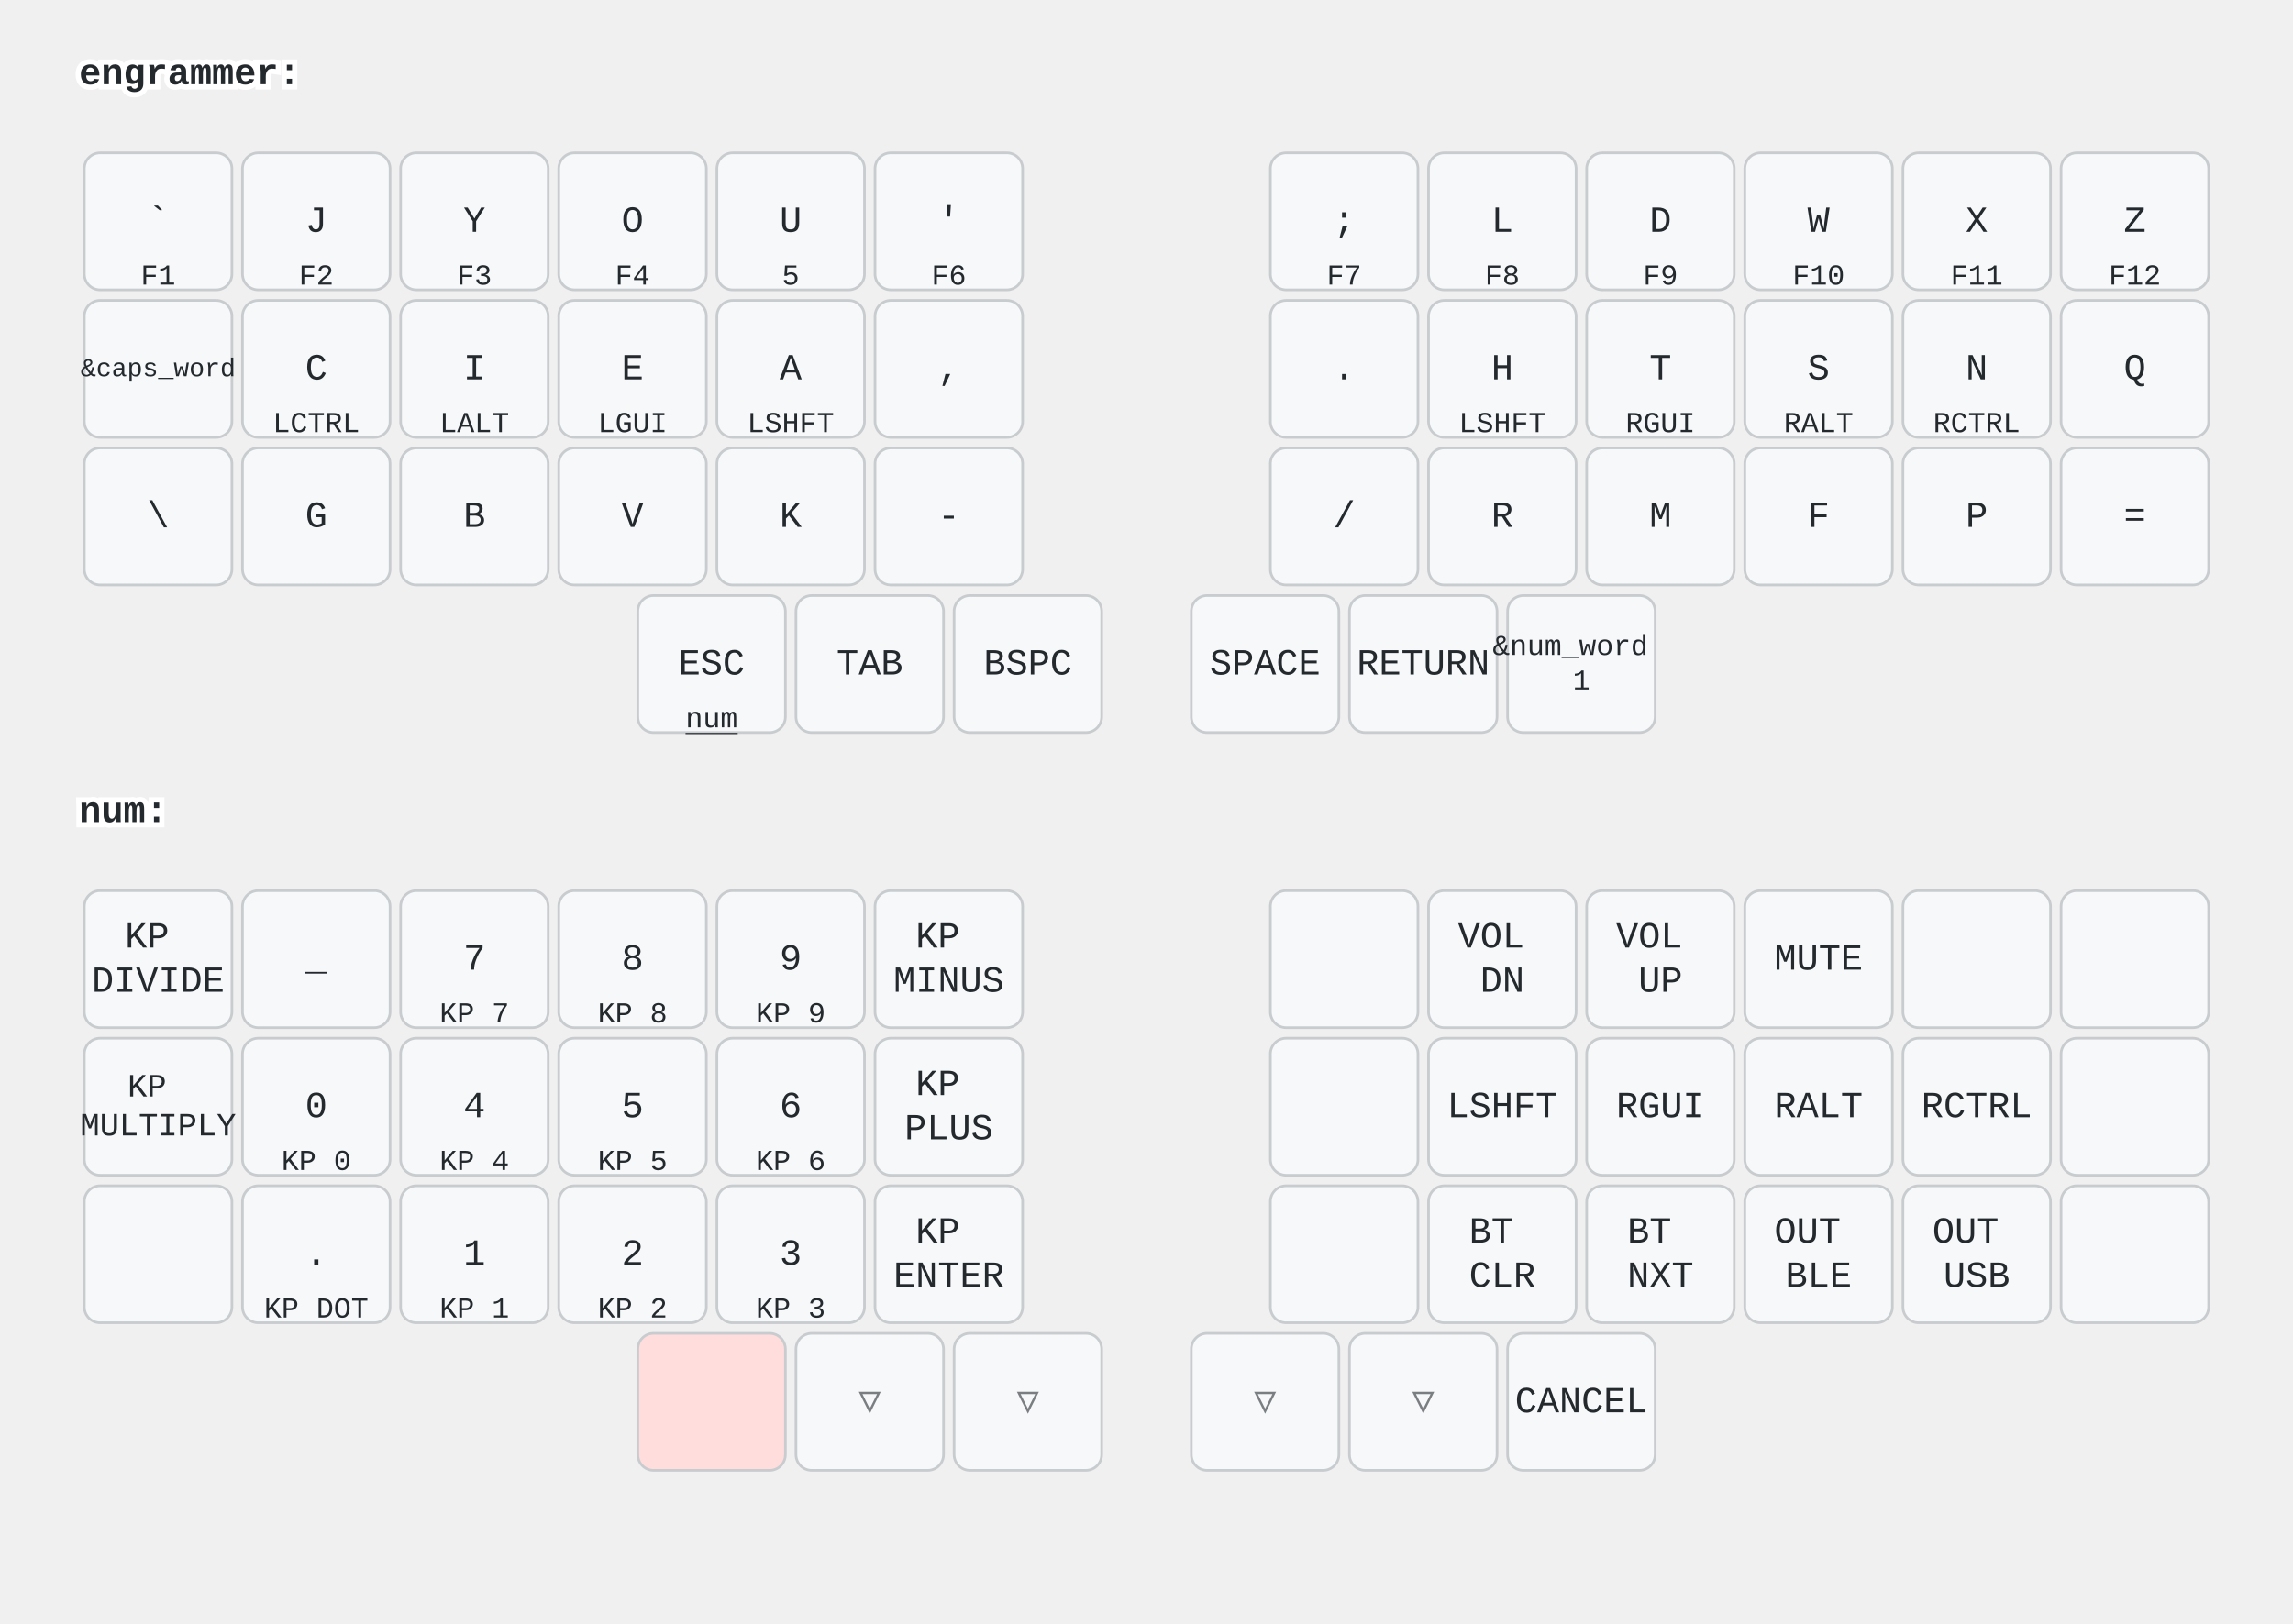
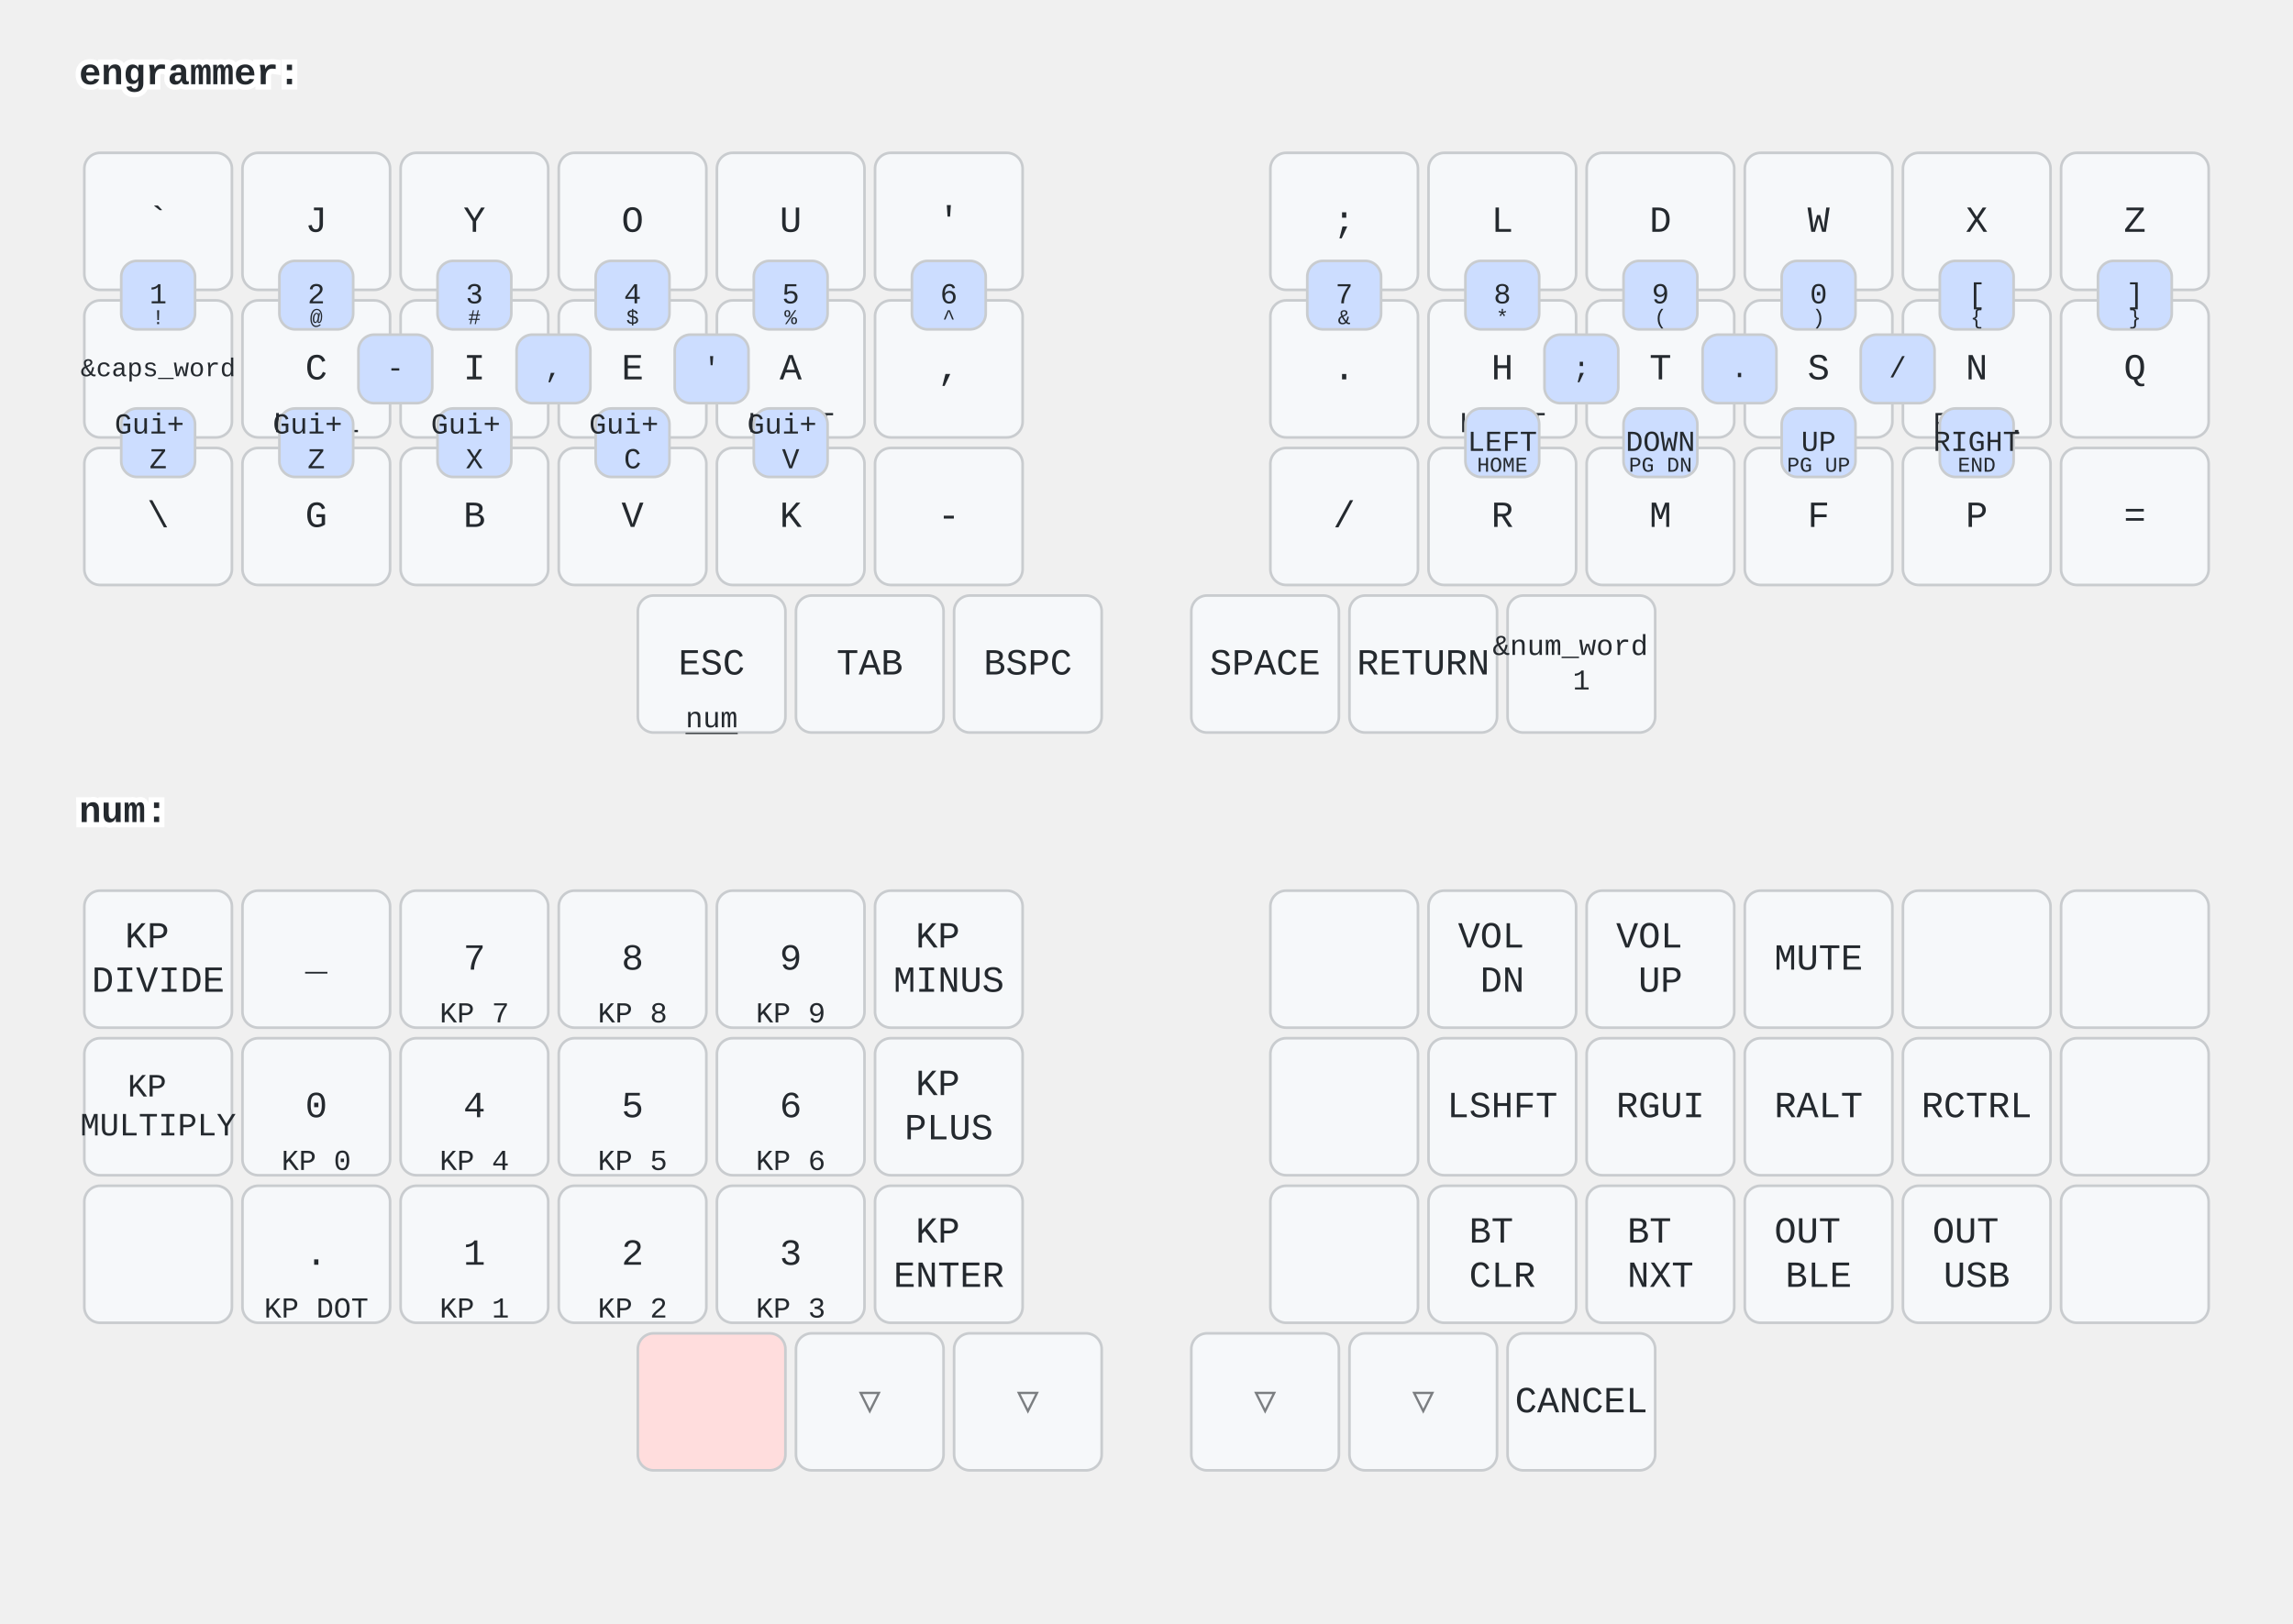
<svg xmlns="http://www.w3.org/2000/svg" width="870" height="616" viewBox="0 0 870 616" class="keymap">
  <style>/* inherit to force styles through use tags */
svg path {
    fill: inherit;
}

/* font and background color specifications */
svg.keymap {
    font-family: SFMono-Regular,Consolas,Liberation Mono,Menlo,monospace;
    font-size: 14px;
    font-kerning: normal;
    text-rendering: optimizeLegibility;
    fill: #24292e;
}

/* default key styling */
rect.key {
    fill: #f6f8fa;
}

rect.key, rect.combo {
    stroke: #c9cccf;
    stroke-width: 1;
}

/* default key side styling, only used is draw_key_sides is set */
rect.side {
    filter: brightness(90%);
}

/* color accent for combo boxes */
rect.combo, rect.combo-separate {
    fill: #cdf;
}

/* color accent for held keys */
rect.held, rect.combo.held {
    fill: #fdd;
}

/* color accent for ghost (optional) keys */
rect.ghost, rect.combo.ghost {
    stroke-dasharray: 4, 4;
    stroke-width: 2;
}

text {
    text-anchor: middle;
    dominant-baseline: middle;
}

/* styling for layer labels */
text.label {
    font-weight: bold;
    text-anchor: start;
    stroke: white;
    stroke-width: 4;
    paint-order: stroke;
}

/* styling for optional footer */
text.footer {
    text-anchor: end;
    dominant-baseline: auto;
    stroke: white;
    stroke-width: 4;
    paint-order: stroke;
}

/* styling for combo tap, and key hold/shifted label text */
text.combo, text.hold, text.shifted {
    font-size: 11px;
}

text.hold {
    text-anchor: middle;
    dominant-baseline: auto;
}

text.shifted {
    text-anchor: middle;
    dominant-baseline: hanging;
}

text.layer-activator {
    text-decoration: underline;
}

/* styling for hold/shifted label text in combo box */
text.combo.hold, text.combo.shifted {
    font-size: 8px;
}

/* lighter symbol for transparent keys */
text.trans {
    fill: #7b7e81;
}

/* styling for combo dendrons */
path.combo {
    stroke-width: 1;
    stroke: gray;
    fill: none;
}

/* Start Tabler Icons Cleanup */
/* cannot use height/width with glyphs */
.icon-tabler &gt; path {
    fill: inherit;
    stroke: inherit;
    stroke-width: 2;
}
/* hide tabler's default box */
.icon-tabler &gt; path[stroke="none"][fill="none"] {
    visibility: hidden;
}
/* End Tabler Icons Cleanup */
</style>
  <g transform="translate(30, 0)" class="layer-engrammer">
    <text x="0" y="28" class="label" id="engrammer">engrammer:</text>
    <g transform="translate(0, 56)">
      <g transform="translate(30, 28)" class="key keypos-0">
        <rect rx="6" ry="6" x="-28" y="-26" width="56" height="52" class="key" />
        <text x="0" y="0" class="key tap">`</text>
        <text x="0" y="24" class="key hold">F1</text>
      </g>
      <g transform="translate(90, 28)" class="key keypos-1">
        <rect rx="6" ry="6" x="-28" y="-26" width="56" height="52" class="key" />
        <text x="0" y="0" class="key tap">J</text>
        <text x="0" y="24" class="key hold">F2</text>
      </g>
      <g transform="translate(150, 28)" class="key keypos-2">
        <rect rx="6" ry="6" x="-28" y="-26" width="56" height="52" class="key" />
        <text x="0" y="0" class="key tap">Y</text>
        <text x="0" y="24" class="key hold">F3</text>
      </g>
      <g transform="translate(210, 28)" class="key keypos-3">
        <rect rx="6" ry="6" x="-28" y="-26" width="56" height="52" class="key" />
        <text x="0" y="0" class="key tap">O</text>
        <text x="0" y="24" class="key hold">F4</text>
      </g>
      <g transform="translate(270, 28)" class="key keypos-4">
        <rect rx="6" ry="6" x="-28" y="-26" width="56" height="52" class="key" />
        <text x="0" y="0" class="key tap">U</text>
        <text x="0" y="24" class="key hold">5</text>
      </g>
      <g transform="translate(330, 28)" class="key keypos-5">
        <rect rx="6" ry="6" x="-28" y="-26" width="56" height="52" class="key" />
        <text x="0" y="0" class="key tap">'</text>
        <text x="0" y="24" class="key hold">F6</text>
      </g>
      <g transform="translate(480, 28)" class="key keypos-6">
        <rect rx="6" ry="6" x="-28" y="-26" width="56" height="52" class="key" />
        <text x="0" y="0" class="key tap">;</text>
        <text x="0" y="24" class="key hold">F7</text>
      </g>
      <g transform="translate(540, 28)" class="key keypos-7">
        <rect rx="6" ry="6" x="-28" y="-26" width="56" height="52" class="key" />
        <text x="0" y="0" class="key tap">L</text>
        <text x="0" y="24" class="key hold">F8</text>
      </g>
      <g transform="translate(600, 28)" class="key keypos-8">
        <rect rx="6" ry="6" x="-28" y="-26" width="56" height="52" class="key" />
        <text x="0" y="0" class="key tap">D</text>
        <text x="0" y="24" class="key hold">F9</text>
      </g>
      <g transform="translate(660, 28)" class="key keypos-9">
        <rect rx="6" ry="6" x="-28" y="-26" width="56" height="52" class="key" />
        <text x="0" y="0" class="key tap">W</text>
        <text x="0" y="24" class="key hold">F10</text>
      </g>
      <g transform="translate(720, 28)" class="key keypos-10">
        <rect rx="6" ry="6" x="-28" y="-26" width="56" height="52" class="key" />
        <text x="0" y="0" class="key tap">X</text>
        <text x="0" y="24" class="key hold">F11</text>
      </g>
      <g transform="translate(780, 28)" class="key keypos-11">
        <rect rx="6" ry="6" x="-28" y="-26" width="56" height="52" class="key" />
        <text x="0" y="0" class="key tap">Z</text>
        <text x="0" y="24" class="key hold">F12</text>
      </g>
      <g transform="translate(30, 84)" class="key keypos-12">
        <rect rx="6" ry="6" x="-28" y="-26" width="56" height="52" class="key" />
        <text x="0" y="0" class="key tap">
          <tspan style="font-size: 70%">&amp;caps_word</tspan>
        </text>
      </g>
      <g transform="translate(90, 84)" class="key keypos-13">
        <rect rx="6" ry="6" x="-28" y="-26" width="56" height="52" class="key" />
        <text x="0" y="0" class="key tap">C</text>
        <text x="0" y="24" class="key hold">LCTRL</text>
      </g>
      <g transform="translate(150, 84)" class="key keypos-14">
        <rect rx="6" ry="6" x="-28" y="-26" width="56" height="52" class="key" />
        <text x="0" y="0" class="key tap">I</text>
        <text x="0" y="24" class="key hold">LALT</text>
      </g>
      <g transform="translate(210, 84)" class="key keypos-15">
        <rect rx="6" ry="6" x="-28" y="-26" width="56" height="52" class="key" />
        <text x="0" y="0" class="key tap">E</text>
        <text x="0" y="24" class="key hold">LGUI</text>
      </g>
      <g transform="translate(270, 84)" class="key keypos-16">
        <rect rx="6" ry="6" x="-28" y="-26" width="56" height="52" class="key" />
        <text x="0" y="0" class="key tap">A</text>
        <text x="0" y="24" class="key hold">LSHFT</text>
      </g>
      <g transform="translate(330, 84)" class="key keypos-17">
        <rect rx="6" ry="6" x="-28" y="-26" width="56" height="52" class="key" />
        <text x="0" y="0" class="key tap">,</text>
      </g>
      <g transform="translate(480, 84)" class="key keypos-18">
        <rect rx="6" ry="6" x="-28" y="-26" width="56" height="52" class="key" />
        <text x="0" y="0" class="key tap">.</text>
      </g>
      <g transform="translate(540, 84)" class="key keypos-19">
        <rect rx="6" ry="6" x="-28" y="-26" width="56" height="52" class="key" />
        <text x="0" y="0" class="key tap">H</text>
        <text x="0" y="24" class="key hold">LSHFT</text>
      </g>
      <g transform="translate(600, 84)" class="key keypos-20">
        <rect rx="6" ry="6" x="-28" y="-26" width="56" height="52" class="key" />
        <text x="0" y="0" class="key tap">T</text>
        <text x="0" y="24" class="key hold">RGUI</text>
      </g>
      <g transform="translate(660, 84)" class="key keypos-21">
        <rect rx="6" ry="6" x="-28" y="-26" width="56" height="52" class="key" />
        <text x="0" y="0" class="key tap">S</text>
        <text x="0" y="24" class="key hold">RALT</text>
      </g>
      <g transform="translate(720, 84)" class="key keypos-22">
        <rect rx="6" ry="6" x="-28" y="-26" width="56" height="52" class="key" />
        <text x="0" y="0" class="key tap">N</text>
        <text x="0" y="24" class="key hold">RCTRL</text>
      </g>
      <g transform="translate(780, 84)" class="key keypos-23">
        <rect rx="6" ry="6" x="-28" y="-26" width="56" height="52" class="key" />
        <text x="0" y="0" class="key tap">Q</text>
      </g>
      <g transform="translate(30, 140)" class="key keypos-24">
        <rect rx="6" ry="6" x="-28" y="-26" width="56" height="52" class="key" />
        <text x="0" y="0" class="key tap">\</text>
      </g>
      <g transform="translate(90, 140)" class="key keypos-25">
        <rect rx="6" ry="6" x="-28" y="-26" width="56" height="52" class="key" />
        <text x="0" y="0" class="key tap">G</text>
      </g>
      <g transform="translate(150, 140)" class="key keypos-26">
        <rect rx="6" ry="6" x="-28" y="-26" width="56" height="52" class="key" />
        <text x="0" y="0" class="key tap">B</text>
      </g>
      <g transform="translate(210, 140)" class="key keypos-27">
        <rect rx="6" ry="6" x="-28" y="-26" width="56" height="52" class="key" />
        <text x="0" y="0" class="key tap">V</text>
      </g>
      <g transform="translate(270, 140)" class="key keypos-28">
        <rect rx="6" ry="6" x="-28" y="-26" width="56" height="52" class="key" />
        <text x="0" y="0" class="key tap">K</text>
      </g>
      <g transform="translate(330, 140)" class="key keypos-29">
        <rect rx="6" ry="6" x="-28" y="-26" width="56" height="52" class="key" />
        <text x="0" y="0" class="key tap">-</text>
      </g>
      <g transform="translate(480, 140)" class="key keypos-30">
        <rect rx="6" ry="6" x="-28" y="-26" width="56" height="52" class="key" />
        <text x="0" y="0" class="key tap">/</text>
      </g>
      <g transform="translate(540, 140)" class="key keypos-31">
        <rect rx="6" ry="6" x="-28" y="-26" width="56" height="52" class="key" />
        <text x="0" y="0" class="key tap">R</text>
      </g>
      <g transform="translate(600, 140)" class="key keypos-32">
        <rect rx="6" ry="6" x="-28" y="-26" width="56" height="52" class="key" />
        <text x="0" y="0" class="key tap">M</text>
      </g>
      <g transform="translate(660, 140)" class="key keypos-33">
        <rect rx="6" ry="6" x="-28" y="-26" width="56" height="52" class="key" />
        <text x="0" y="0" class="key tap">F</text>
      </g>
      <g transform="translate(720, 140)" class="key keypos-34">
        <rect rx="6" ry="6" x="-28" y="-26" width="56" height="52" class="key" />
        <text x="0" y="0" class="key tap">P</text>
      </g>
      <g transform="translate(780, 140)" class="key keypos-35">
        <rect rx="6" ry="6" x="-28" y="-26" width="56" height="52" class="key" />
        <text x="0" y="0" class="key tap">=</text>
      </g>
      <g transform="translate(240, 196)" class="key keypos-36">
        <rect rx="6" ry="6" x="-28" y="-26" width="56" height="52" class="key" />
        <text x="0" y="0" class="key tap">ESC</text>
        <a href="#num">
          <text x="0" y="24" class="key hold layer-activator">num</text>
        </a>
      </g>
      <g transform="translate(300, 196)" class="key keypos-37">
        <rect rx="6" ry="6" x="-28" y="-26" width="56" height="52" class="key" />
        <text x="0" y="0" class="key tap">TAB</text>
      </g>
      <g transform="translate(360, 196)" class="key keypos-38">
        <rect rx="6" ry="6" x="-28" y="-26" width="56" height="52" class="key" />
        <text x="0" y="0" class="key tap">BSPC</text>
      </g>
      <g transform="translate(450, 196)" class="key keypos-39">
        <rect rx="6" ry="6" x="-28" y="-26" width="56" height="52" class="key" />
        <text x="0" y="0" class="key tap">SPACE</text>
      </g>
      <g transform="translate(510, 196)" class="key keypos-40">
        <rect rx="6" ry="6" x="-28" y="-26" width="56" height="52" class="key" />
        <text x="0" y="0" class="key tap">RETURN</text>
      </g>
      <g transform="translate(570, 196)" class="key keypos-41">
        <rect rx="6" ry="6" x="-28" y="-26" width="56" height="52" class="key" />
        <text x="0" y="0" class="key tap">
          <tspan x="0" dy="-0.6em" style="font-size: 78%">&amp;num_word</tspan>
          <tspan x="0" dy="1.2em" style="font-size: 78%">1</tspan>
        </text>
      </g>
+       <g class="combo combopos-0">
+         <rect rx="6" ry="6" x="106" y="71" width="28" height="26" class="combo" />
+         <text x="120" y="84" class="combo tap">-</text>
+       </g>
+       <g class="combo combopos-1">
+         <rect rx="6" ry="6" x="166" y="71" width="28" height="26" class="combo" />
+         <text x="180" y="84" class="combo tap">,</text>
+       </g>
+       <g class="combo combopos-2">
+         <rect rx="6" ry="6" x="226" y="71" width="28" height="26" class="combo" />
+         <text x="240" y="84" class="combo tap">'</text>
+       </g>
+       <g class="combo combopos-3">
+         <rect rx="6" ry="6" x="556" y="71" width="28" height="26" class="combo" />
+         <text x="570" y="84" class="combo tap">;</text>
+       </g>
+       <g class="combo combopos-4">
+         <rect rx="6" ry="6" x="616" y="71" width="28" height="26" class="combo" />
+         <text x="630" y="84" class="combo tap">.</text>
+       </g>
+       <g class="combo combopos-5">
+         <rect rx="6" ry="6" x="676" y="71" width="28" height="26" class="combo" />
+         <text x="690" y="84" class="combo tap">/</text>
+       </g>
+       <g class="combo combopos-6">
+         <rect rx="6" ry="6" x="16" y="43" width="28" height="26" class="combo" />
+         <text x="30" y="56" class="combo tap">1</text>
+         <text x="30" y="67" class="combo hold">!</text>
+       </g>
+       <g class="combo combopos-7">
+         <rect rx="6" ry="6" x="76" y="43" width="28" height="26" class="combo" />
+         <text x="90" y="56" class="combo tap">2</text>
+         <text x="90" y="67" class="combo hold">@</text>
+       </g>
+       <g class="combo combopos-8">
+         <rect rx="6" ry="6" x="136" y="43" width="28" height="26" class="combo" />
+         <text x="150" y="56" class="combo tap">3</text>
+         <text x="150" y="67" class="combo hold">#</text>
+       </g>
+       <g class="combo combopos-9">
+         <rect rx="6" ry="6" x="196" y="43" width="28" height="26" class="combo" />
+         <text x="210" y="56" class="combo tap">4</text>
+         <text x="210" y="67" class="combo hold">$</text>
+       </g>
+       <g class="combo combopos-10">
+         <rect rx="6" ry="6" x="256" y="43" width="28" height="26" class="combo" />
+         <text x="270" y="56" class="combo tap">5</text>
+         <text x="270" y="67" class="combo hold">%</text>
+       </g>
+       <g class="combo combopos-11">
+         <rect rx="6" ry="6" x="316" y="43" width="28" height="26" class="combo" />
+         <text x="330" y="56" class="combo tap">6</text>
+         <text x="330" y="67" class="combo hold">^</text>
+       </g>
+       <g class="combo combopos-12">
+         <rect rx="6" ry="6" x="466" y="43" width="28" height="26" class="combo" />
+         <text x="480" y="56" class="combo tap">7</text>
+         <text x="480" y="67" class="combo hold">&amp;</text>
+       </g>
+       <g class="combo combopos-13">
+         <rect rx="6" ry="6" x="526" y="43" width="28" height="26" class="combo" />
+         <text x="540" y="56" class="combo tap">8</text>
+         <text x="540" y="67" class="combo hold">*</text>
+       </g>
+       <g class="combo combopos-14">
+         <rect rx="6" ry="6" x="586" y="43" width="28" height="26" class="combo" />
+         <text x="600" y="56" class="combo tap">9</text>
+         <text x="600" y="67" class="combo hold">(</text>
+       </g>
+       <g class="combo combopos-15">
+         <rect rx="6" ry="6" x="646" y="43" width="28" height="26" class="combo" />
+         <text x="660" y="56" class="combo tap">0</text>
+         <text x="660" y="67" class="combo hold">)</text>
+       </g>
+       <g class="combo combopos-16">
+         <rect rx="6" ry="6" x="706" y="43" width="28" height="26" class="combo" />
+         <text x="720" y="56" class="combo tap">[</text>
+         <text x="720" y="67" class="combo hold">{</text>
+       </g>
+       <g class="combo combopos-17">
+         <rect rx="6" ry="6" x="766" y="43" width="28" height="26" class="combo" />
+         <text x="780" y="56" class="combo tap">]</text>
+         <text x="780" y="67" class="combo hold">}</text>
+       </g>
+       <g class="combo combopos-18">
+         <rect rx="6" ry="6" x="76" y="99" width="28" height="26" class="combo" />
+         <text x="90" y="112" class="combo tap">
+           <tspan x="90" dy="-0.6em">Gui+</tspan>
+           <tspan x="90" dy="1.2em">Z</tspan>
+         </text>
+       </g>
+       <g class="combo combopos-19">
+         <rect rx="6" ry="6" x="16" y="99" width="28" height="26" class="combo" />
+         <text x="30" y="112" class="combo tap">
+           <tspan x="30" dy="-0.6em">Gui+</tspan>
+           <tspan x="30" dy="1.2em">Z</tspan>
+         </text>
+       </g>
+       <g class="combo combopos-20">
+         <rect rx="6" ry="6" x="136" y="99" width="28" height="26" class="combo" />
+         <text x="150" y="112" class="combo tap">
+           <tspan x="150" dy="-0.6em">Gui+</tspan>
+           <tspan x="150" dy="1.2em">X</tspan>
+         </text>
+       </g>
+       <g class="combo combopos-21">
+         <rect rx="6" ry="6" x="196" y="99" width="28" height="26" class="combo" />
+         <text x="210" y="112" class="combo tap">
+           <tspan x="210" dy="-0.6em">Gui+</tspan>
+           <tspan x="210" dy="1.2em">C</tspan>
+         </text>
+       </g>
+       <g class="combo combopos-22">
+         <rect rx="6" ry="6" x="256" y="99" width="28" height="26" class="combo" />
+         <text x="270" y="112" class="combo tap">
+           <tspan x="270" dy="-0.6em">Gui+</tspan>
+           <tspan x="270" dy="1.2em">V</tspan>
+         </text>
+       </g>
+       <g class="combo combopos-23">
+         <rect rx="6" ry="6" x="526" y="99" width="28" height="26" class="combo" />
+         <text x="540" y="112" class="combo tap">LEFT</text>
+         <text x="540" y="123" class="combo hold">HOME</text>
+       </g>
+       <g class="combo combopos-24">
+         <rect rx="6" ry="6" x="586" y="99" width="28" height="26" class="combo" />
+         <text x="600" y="112" class="combo tap">DOWN</text>
+         <text x="600" y="123" class="combo hold">PG DN</text>
+       </g>
+       <g class="combo combopos-25">
+         <rect rx="6" ry="6" x="646" y="99" width="28" height="26" class="combo" />
+         <text x="660" y="112" class="combo tap">UP</text>
+         <text x="660" y="123" class="combo hold">PG UP</text>
+       </g>
+       <g class="combo combopos-26">
+         <rect rx="6" ry="6" x="706" y="99" width="28" height="26" class="combo" />
+         <text x="720" y="112" class="combo tap">RIGHT</text>
+         <text x="720" y="123" class="combo hold">END</text>
+       </g>
    </g>
  </g>
  <g transform="translate(30, 280)" class="layer-num">
    <text x="0" y="28" class="label" id="num">num:</text>
    <g transform="translate(0, 56)">
      <g transform="translate(30, 28)" class="key keypos-0">
        <rect rx="6" ry="6" x="-28" y="-26" width="56" height="52" class="key" />
        <text x="0" y="0" class="key tap">
          <tspan x="0" dy="-0.6em">KP</tspan>
          <tspan x="0" dy="1.2em">DIVIDE</tspan>
        </text>
      </g>
      <g transform="translate(90, 28)" class="key keypos-1">
        <rect rx="6" ry="6" x="-28" y="-26" width="56" height="52" class="key" />
        <text x="0" y="0" class="key tap">_</text>
      </g>
      <g transform="translate(150, 28)" class="key keypos-2">
        <rect rx="6" ry="6" x="-28" y="-26" width="56" height="52" class="key" />
        <text x="0" y="0" class="key tap">7</text>
        <text x="0" y="24" class="key hold">KP 7</text>
      </g>
      <g transform="translate(210, 28)" class="key keypos-3">
        <rect rx="6" ry="6" x="-28" y="-26" width="56" height="52" class="key" />
        <text x="0" y="0" class="key tap">8</text>
        <text x="0" y="24" class="key hold">KP 8</text>
      </g>
      <g transform="translate(270, 28)" class="key keypos-4">
        <rect rx="6" ry="6" x="-28" y="-26" width="56" height="52" class="key" />
        <text x="0" y="0" class="key tap">9</text>
        <text x="0" y="24" class="key hold">KP 9</text>
      </g>
      <g transform="translate(330, 28)" class="key keypos-5">
        <rect rx="6" ry="6" x="-28" y="-26" width="56" height="52" class="key" />
        <text x="0" y="0" class="key tap">
          <tspan x="0" dy="-0.6em">KP</tspan>
          <tspan x="0" dy="1.2em">MINUS</tspan>
        </text>
      </g>
      <g transform="translate(480, 28)" class="key keypos-6">
        <rect rx="6" ry="6" x="-28" y="-26" width="56" height="52" class="key" />
      </g>
      <g transform="translate(540, 28)" class="key keypos-7">
        <rect rx="6" ry="6" x="-28" y="-26" width="56" height="52" class="key" />
        <text x="0" y="0" class="key tap">
          <tspan x="0" dy="-0.6em">VOL</tspan>
          <tspan x="0" dy="1.2em">DN</tspan>
        </text>
      </g>
      <g transform="translate(600, 28)" class="key keypos-8">
        <rect rx="6" ry="6" x="-28" y="-26" width="56" height="52" class="key" />
        <text x="0" y="0" class="key tap">
          <tspan x="0" dy="-0.6em">VOL</tspan>
          <tspan x="0" dy="1.2em">UP</tspan>
        </text>
      </g>
      <g transform="translate(660, 28)" class="key keypos-9">
        <rect rx="6" ry="6" x="-28" y="-26" width="56" height="52" class="key" />
        <text x="0" y="0" class="key tap">MUTE</text>
      </g>
      <g transform="translate(720, 28)" class="key keypos-10">
        <rect rx="6" ry="6" x="-28" y="-26" width="56" height="52" class="key" />
      </g>
      <g transform="translate(780, 28)" class="key keypos-11">
        <rect rx="6" ry="6" x="-28" y="-26" width="56" height="52" class="key" />
      </g>
      <g transform="translate(30, 84)" class="key keypos-12">
        <rect rx="6" ry="6" x="-28" y="-26" width="56" height="52" class="key" />
        <text x="0" y="0" class="key tap">
          <tspan x="0" dy="-0.6em" style="font-size: 88%">KP</tspan>
          <tspan x="0" dy="1.2em" style="font-size: 88%">MULTIPLY</tspan>
        </text>
      </g>
      <g transform="translate(90, 84)" class="key keypos-13">
        <rect rx="6" ry="6" x="-28" y="-26" width="56" height="52" class="key" />
        <text x="0" y="0" class="key tap">0</text>
        <text x="0" y="24" class="key hold">KP 0</text>
      </g>
      <g transform="translate(150, 84)" class="key keypos-14">
        <rect rx="6" ry="6" x="-28" y="-26" width="56" height="52" class="key" />
        <text x="0" y="0" class="key tap">4</text>
        <text x="0" y="24" class="key hold">KP 4</text>
      </g>
      <g transform="translate(210, 84)" class="key keypos-15">
        <rect rx="6" ry="6" x="-28" y="-26" width="56" height="52" class="key" />
        <text x="0" y="0" class="key tap">5</text>
        <text x="0" y="24" class="key hold">KP 5</text>
      </g>
      <g transform="translate(270, 84)" class="key keypos-16">
        <rect rx="6" ry="6" x="-28" y="-26" width="56" height="52" class="key" />
        <text x="0" y="0" class="key tap">6</text>
        <text x="0" y="24" class="key hold">KP 6</text>
      </g>
      <g transform="translate(330, 84)" class="key keypos-17">
        <rect rx="6" ry="6" x="-28" y="-26" width="56" height="52" class="key" />
        <text x="0" y="0" class="key tap">
          <tspan x="0" dy="-0.6em">KP</tspan>
          <tspan x="0" dy="1.2em">PLUS</tspan>
        </text>
      </g>
      <g transform="translate(480, 84)" class="key keypos-18">
        <rect rx="6" ry="6" x="-28" y="-26" width="56" height="52" class="key" />
      </g>
      <g transform="translate(540, 84)" class="key keypos-19">
        <rect rx="6" ry="6" x="-28" y="-26" width="56" height="52" class="key" />
        <text x="0" y="0" class="key tap">LSHFT</text>
      </g>
      <g transform="translate(600, 84)" class="key keypos-20">
        <rect rx="6" ry="6" x="-28" y="-26" width="56" height="52" class="key" />
        <text x="0" y="0" class="key tap">RGUI</text>
      </g>
      <g transform="translate(660, 84)" class="key keypos-21">
        <rect rx="6" ry="6" x="-28" y="-26" width="56" height="52" class="key" />
        <text x="0" y="0" class="key tap">RALT</text>
      </g>
      <g transform="translate(720, 84)" class="key keypos-22">
        <rect rx="6" ry="6" x="-28" y="-26" width="56" height="52" class="key" />
        <text x="0" y="0" class="key tap">RCTRL</text>
      </g>
      <g transform="translate(780, 84)" class="key keypos-23">
        <rect rx="6" ry="6" x="-28" y="-26" width="56" height="52" class="key" />
      </g>
      <g transform="translate(30, 140)" class="key keypos-24">
        <rect rx="6" ry="6" x="-28" y="-26" width="56" height="52" class="key" />
      </g>
      <g transform="translate(90, 140)" class="key keypos-25">
        <rect rx="6" ry="6" x="-28" y="-26" width="56" height="52" class="key" />
        <text x="0" y="0" class="key tap">.</text>
        <text x="0" y="24" class="key hold">KP DOT</text>
      </g>
      <g transform="translate(150, 140)" class="key keypos-26">
        <rect rx="6" ry="6" x="-28" y="-26" width="56" height="52" class="key" />
        <text x="0" y="0" class="key tap">1</text>
        <text x="0" y="24" class="key hold">KP 1</text>
      </g>
      <g transform="translate(210, 140)" class="key keypos-27">
        <rect rx="6" ry="6" x="-28" y="-26" width="56" height="52" class="key" />
        <text x="0" y="0" class="key tap">2</text>
        <text x="0" y="24" class="key hold">KP 2</text>
      </g>
      <g transform="translate(270, 140)" class="key keypos-28">
        <rect rx="6" ry="6" x="-28" y="-26" width="56" height="52" class="key" />
        <text x="0" y="0" class="key tap">3</text>
        <text x="0" y="24" class="key hold">KP 3</text>
      </g>
      <g transform="translate(330, 140)" class="key keypos-29">
        <rect rx="6" ry="6" x="-28" y="-26" width="56" height="52" class="key" />
        <text x="0" y="0" class="key tap">
          <tspan x="0" dy="-0.6em">KP</tspan>
          <tspan x="0" dy="1.2em">ENTER</tspan>
        </text>
      </g>
      <g transform="translate(480, 140)" class="key keypos-30">
        <rect rx="6" ry="6" x="-28" y="-26" width="56" height="52" class="key" />
      </g>
      <g transform="translate(540, 140)" class="key keypos-31">
        <rect rx="6" ry="6" x="-28" y="-26" width="56" height="52" class="key" />
        <text x="0" y="0" class="key tap">
          <tspan x="0" dy="-0.6em">BT</tspan>
          <tspan x="0" dy="1.2em">CLR</tspan>
        </text>
      </g>
      <g transform="translate(600, 140)" class="key keypos-32">
        <rect rx="6" ry="6" x="-28" y="-26" width="56" height="52" class="key" />
        <text x="0" y="0" class="key tap">
          <tspan x="0" dy="-0.6em">BT</tspan>
          <tspan x="0" dy="1.2em">NXT</tspan>
        </text>
      </g>
      <g transform="translate(660, 140)" class="key keypos-33">
        <rect rx="6" ry="6" x="-28" y="-26" width="56" height="52" class="key" />
        <text x="0" y="0" class="key tap">
          <tspan x="0" dy="-0.6em">OUT</tspan>
          <tspan x="0" dy="1.2em">BLE</tspan>
        </text>
      </g>
      <g transform="translate(720, 140)" class="key keypos-34">
        <rect rx="6" ry="6" x="-28" y="-26" width="56" height="52" class="key" />
        <text x="0" y="0" class="key tap">
          <tspan x="0" dy="-0.6em">OUT</tspan>
          <tspan x="0" dy="1.2em">USB</tspan>
        </text>
      </g>
      <g transform="translate(780, 140)" class="key keypos-35">
        <rect rx="6" ry="6" x="-28" y="-26" width="56" height="52" class="key" />
      </g>
      <g transform="translate(240, 196)" class="key held keypos-36">
        <rect rx="6" ry="6" x="-28" y="-26" width="56" height="52" class="key held" />
      </g>
      <g transform="translate(300, 196)" class="key trans keypos-37">
        <rect rx="6" ry="6" x="-28" y="-26" width="56" height="52" class="key trans" />
        <text x="0" y="0" class="key trans tap">▽</text>
      </g>
      <g transform="translate(360, 196)" class="key trans keypos-38">
        <rect rx="6" ry="6" x="-28" y="-26" width="56" height="52" class="key trans" />
        <text x="0" y="0" class="key trans tap">▽</text>
      </g>
      <g transform="translate(450, 196)" class="key trans keypos-39">
        <rect rx="6" ry="6" x="-28" y="-26" width="56" height="52" class="key trans" />
        <text x="0" y="0" class="key trans tap">▽</text>
      </g>
      <g transform="translate(510, 196)" class="key trans keypos-40">
        <rect rx="6" ry="6" x="-28" y="-26" width="56" height="52" class="key trans" />
        <text x="0" y="0" class="key trans tap">▽</text>
      </g>
      <g transform="translate(570, 196)" class="key keypos-41">
        <rect rx="6" ry="6" x="-28" y="-26" width="56" height="52" class="key" />
        <text x="0" y="0" class="key tap">CANCEL</text>
      </g>
    </g>
  </g>
</svg>
